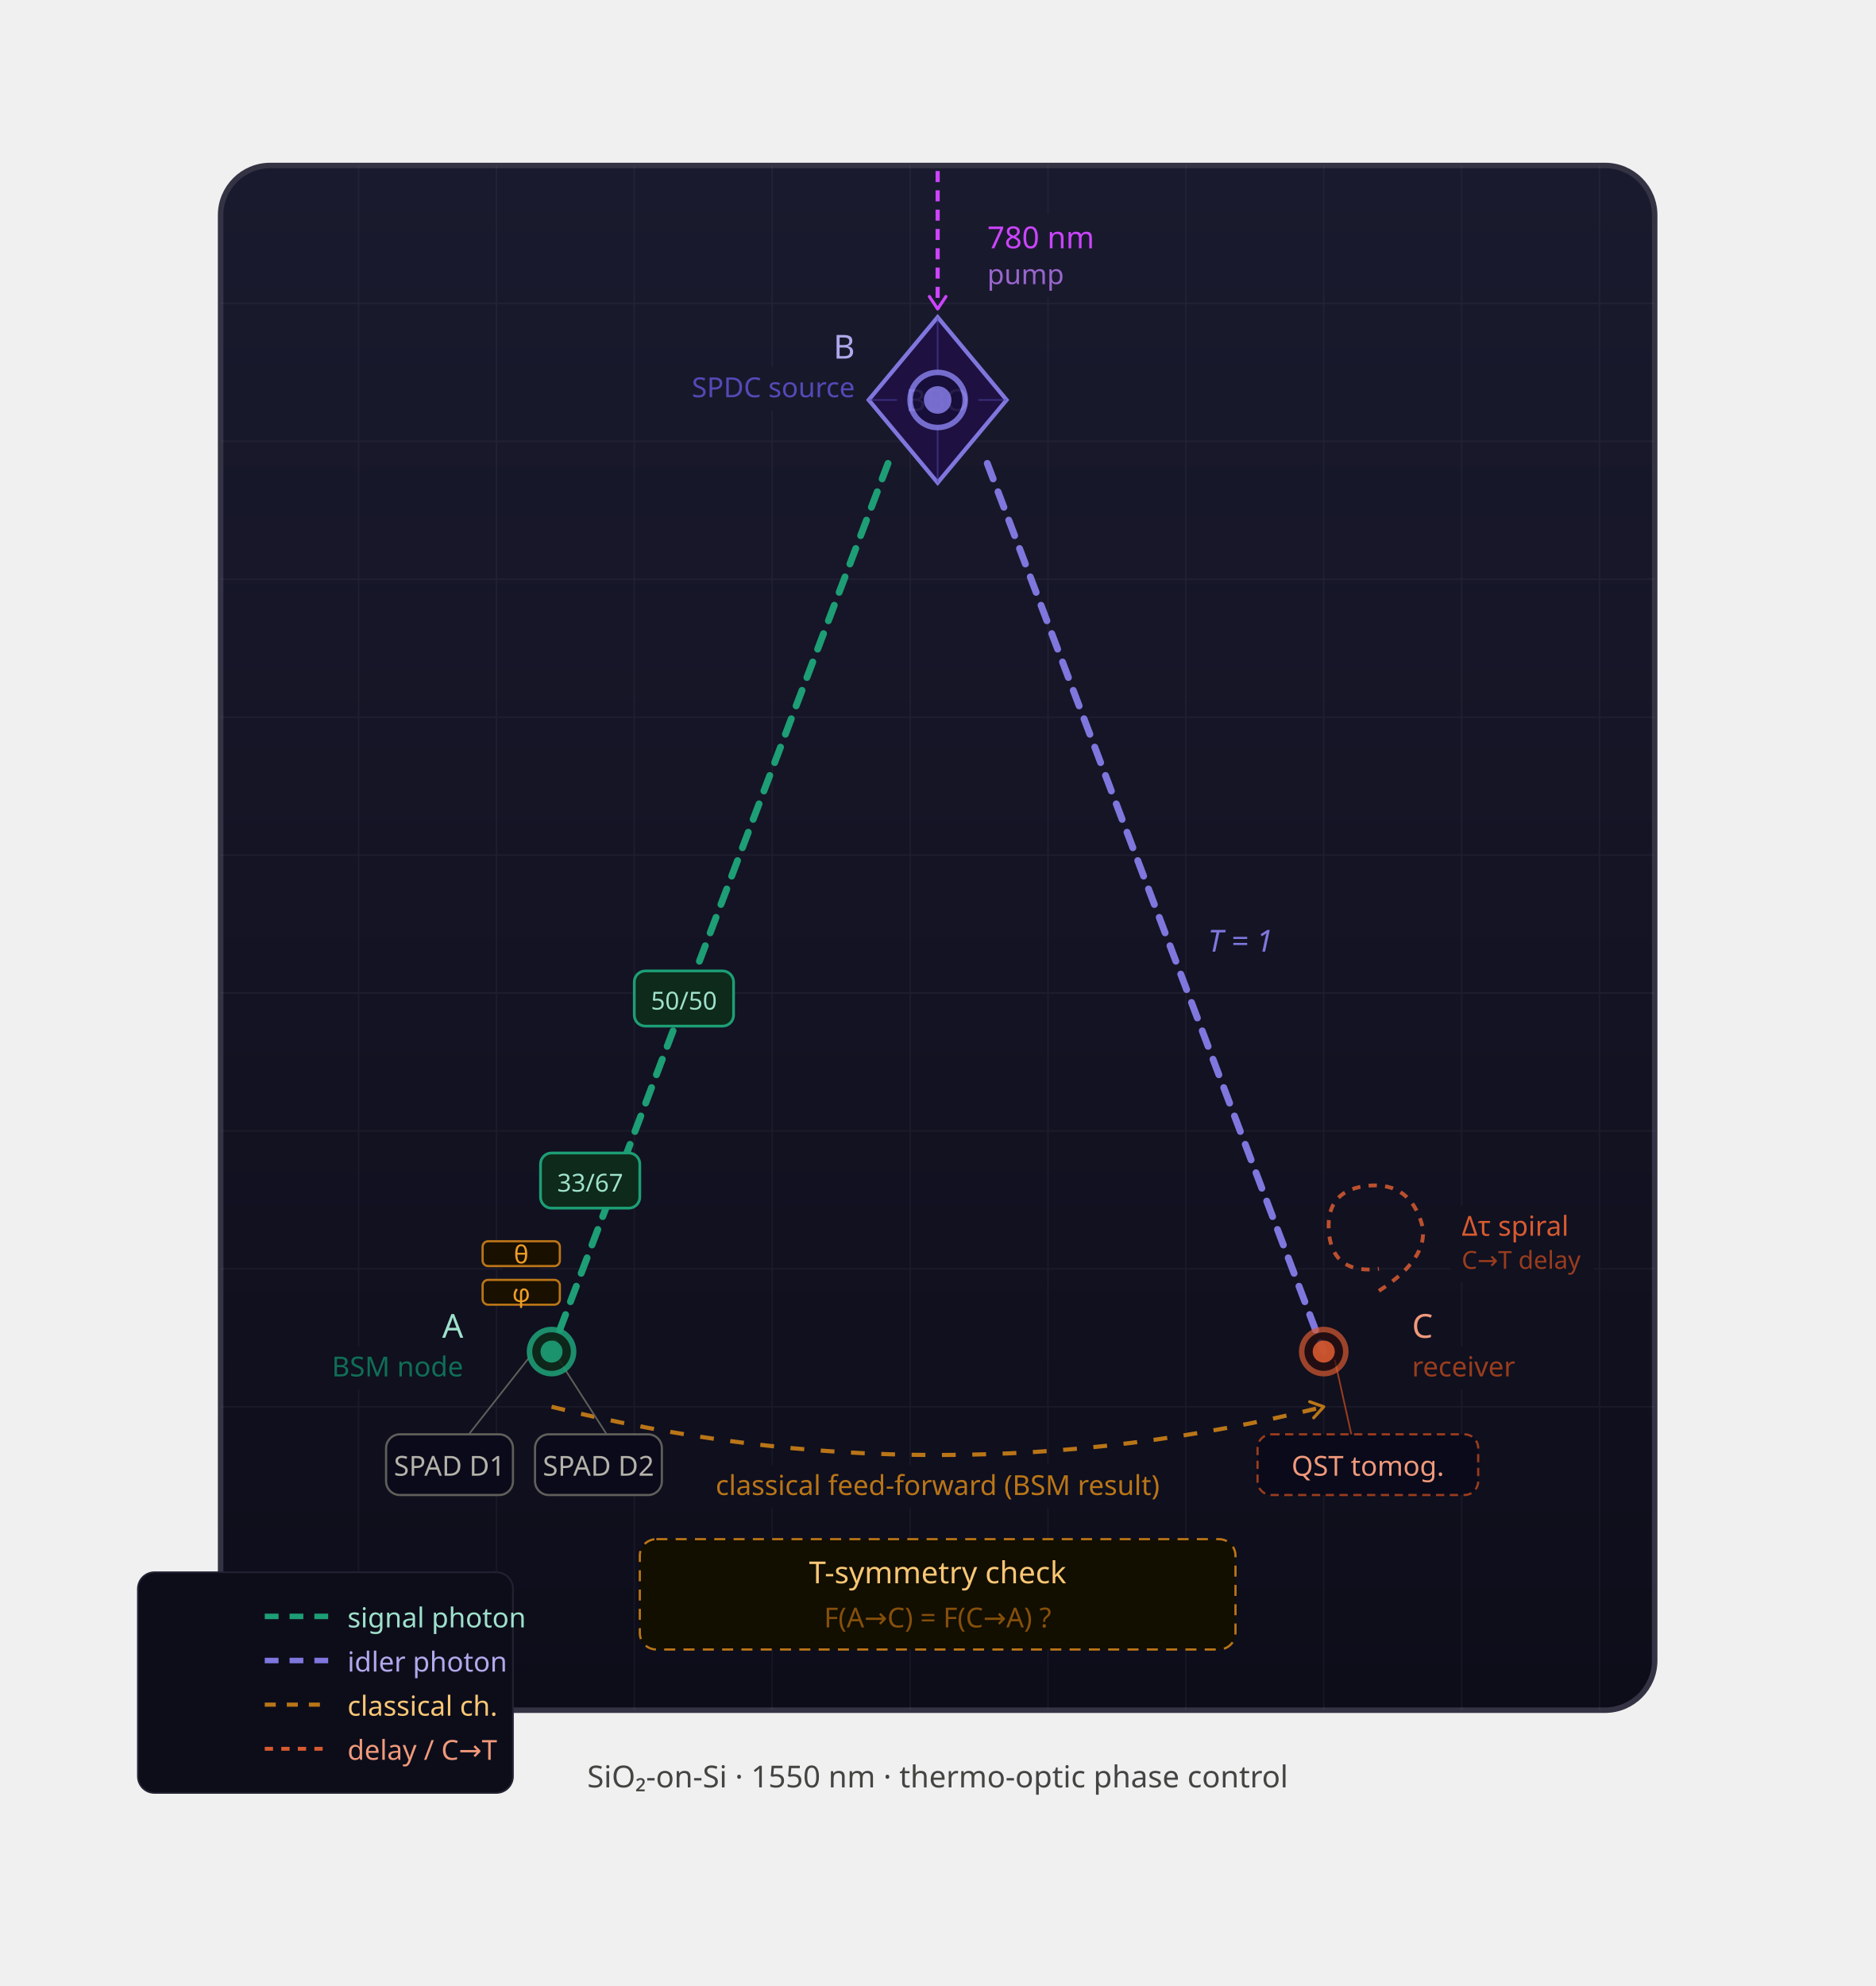
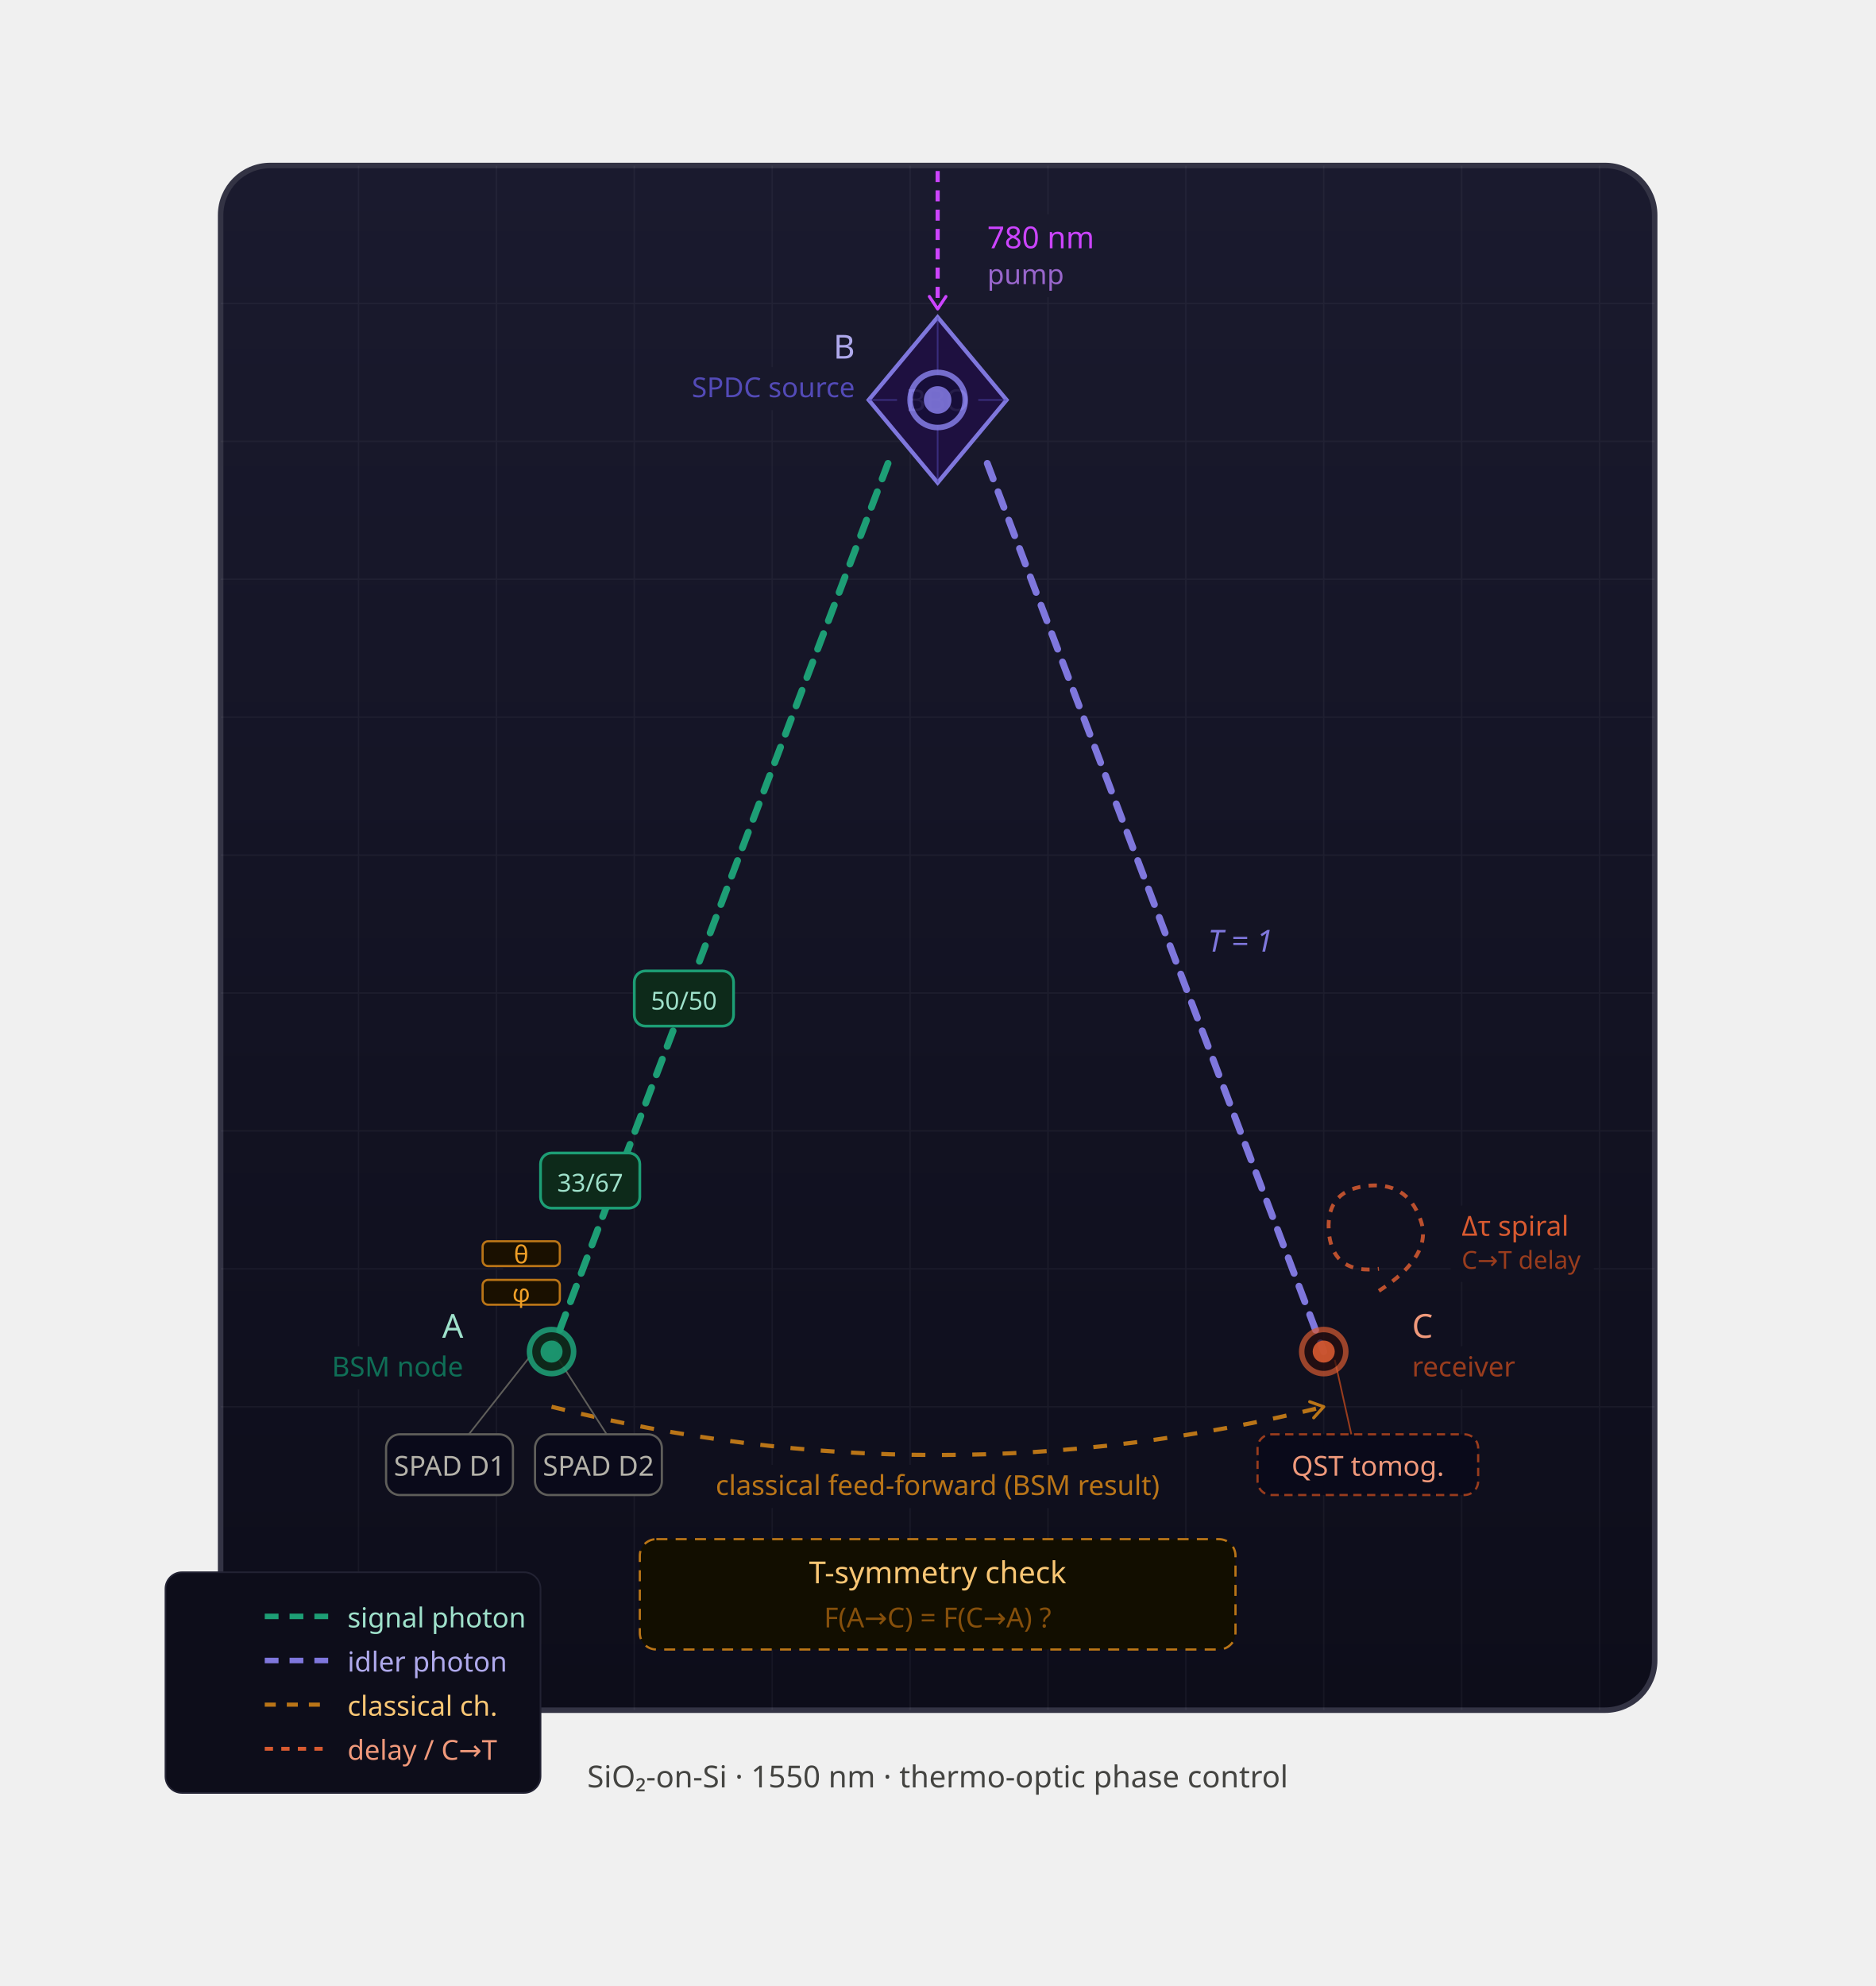
<svg xmlns="http://www.w3.org/2000/svg" width="100%" viewBox="0 0 680 720">
  <defs>
    <marker id="arrow" viewBox="0 0 10 10" refX="8" refY="5" markerWidth="5" markerHeight="5" orient="auto-start-reverse">
      <path d="M2 1L8 5L2 9" fill="none" stroke="context-stroke" stroke-width="1.5" stroke-linecap="round" stroke-linejoin="round" />
    </marker>
    <linearGradient id="chip-bg" x1="0" y1="0" x2="0" y2="1">
      <stop offset="0%" stop-color="#1a1a2e" />
      <stop offset="100%" stop-color="#0d0d1a" />
    </linearGradient>
    <clipPath id="chip-clip">
      <rect x="80" y="60" width="520" height="560" rx="18" />
    </clipPath>
    <mask id="imagine-text-gaps-x3tmwg" maskUnits="userSpaceOnUse">
      <rect x="0" y="0" width="680" height="720" fill="white" />
      <rect x="325.273" y="136.697" width="29.454" height="17.051" fill="black" rx="2" />
      <rect x="354" y="77.697" width="44.962" height="17.051" fill="black" rx="2" />
      <rect x="354" y="92.071" width="33.5" height="15.677" fill="black" rx="2" />
      <rect x="-15.967" y="-5.556" width="31.933" height="14.303" fill="black" rx="2" />
      <rect x="-15.967" y="-5.556" width="31.933" height="14.303" fill="black" rx="2" />
      <rect x="182.435" y="448.444" width="13.13" height="14.303" fill="black" rx="2" />
      <rect x="181.829" y="462.444" width="14.343" height="14.303" fill="black" rx="2" />
      <rect x="526" y="437.071" width="46.722" height="15.677" fill="black" rx="2" />
      <rect x="526" y="450.444" width="51.931" height="14.303" fill="black" rx="2" />
      <rect x="258.013" y="531.071" width="163.973" height="15.677" fill="black" rx="2" />
      <rect x="139.354" y="524.071" width="47.291" height="15.677" fill="black" rx="2" />
      <rect x="193.354" y="524.071" width="47.291" height="15.677" fill="black" rx="2" />
      <rect x="465.684" y="524.071" width="60.631" height="15.677" fill="black" rx="2" />
      <rect x="290.93" y="561.697" width="98.582" height="17.051" fill="black" rx="2" />
      <rect x="291.804" y="579.071" width="96.47" height="15.677" fill="black" rx="2" />
      <rect x="156.037" y="472.697" width="16.242" height="17.737" fill="black" rx="2" />
      <rect x="118.484" y="488.071" width="53.706" height="15.677" fill="black" rx="2" />
      <rect x="298.423" y="117.697" width="15.577" height="17.737" fill="black" rx="2" />
      <rect x="248.035" y="133.071" width="66.157" height="15.677" fill="black" rx="2" />
      <rect x="508" y="472.697" width="15.835" height="17.737" fill="black" rx="2" />
      <rect x="508" y="488.071" width="43.059" height="15.677" fill="black" rx="2" />
      <rect x="434" y="332.697" width="31.386" height="17.051" fill="black" rx="2" />
      <rect x="215.911" y="635.697" width="248.179" height="17.051" fill="black" rx="2" />
      <rect x="122" y="579.071" width="68.262" height="15.677" fill="black" rx="2" />
      <rect x="122" y="595.071" width="60.867" height="15.677" fill="black" rx="2" />
      <rect x="122" y="611.071" width="62.789" height="15.677" fill="black" rx="2" />
      <rect x="122" y="627.071" width="63.209" height="15.677" fill="black" rx="2" />
    </mask>
  </defs>
  <rect x="80" y="60" width="520" height="560" rx="18" fill="url(#chip-bg)" style="stroke:none;color:rgb(0, 0, 0);stroke-width:1px;stroke-linecap:butt;stroke-linejoin:miter;opacity:1;font-family:&quot;Anthropic Sans&quot;, -apple-system, BlinkMacSystemFont, &quot;Segoe UI&quot;, sans-serif;font-size:16px;font-weight:400;text-anchor:start;dominant-baseline:auto" />
  <rect x="80" y="60" width="520" height="560" rx="18" fill="none" stroke="#334" stroke-width="2" style="fill:none;stroke:rgb(51, 51, 68);color:rgb(0, 0, 0);stroke-width:2px;stroke-linecap:butt;stroke-linejoin:miter;opacity:1;font-family:&quot;Anthropic Sans&quot;, -apple-system, BlinkMacSystemFont, &quot;Segoe UI&quot;, sans-serif;font-size:16px;font-weight:400;text-anchor:start;dominant-baseline:auto" />
  <g clip-path="url(#chip-clip)" opacity="0.07" stroke="#aab" stroke-width="0.5" style="fill:rgb(0, 0, 0);stroke:rgb(170, 170, 187);color:rgb(0, 0, 0);stroke-width:0.5px;stroke-linecap:butt;stroke-linejoin:miter;opacity:0.07;font-family:&quot;Anthropic Sans&quot;, -apple-system, BlinkMacSystemFont, &quot;Segoe UI&quot;, sans-serif;font-size:16px;font-weight:400;text-anchor:start;dominant-baseline:auto">
    <line x1="80" y1="110" x2="600" y2="110" style="fill:rgb(0, 0, 0);stroke:rgb(170, 170, 187);color:rgb(0, 0, 0);stroke-width:0.5px;stroke-linecap:butt;stroke-linejoin:miter;opacity:1;font-family:&quot;Anthropic Sans&quot;, -apple-system, BlinkMacSystemFont, &quot;Segoe UI&quot;, sans-serif;font-size:16px;font-weight:400;text-anchor:start;dominant-baseline:auto" />
    <line x1="80" y1="160" x2="600" y2="160" style="fill:rgb(0, 0, 0);stroke:rgb(170, 170, 187);color:rgb(0, 0, 0);stroke-width:0.5px;stroke-linecap:butt;stroke-linejoin:miter;opacity:1;font-family:&quot;Anthropic Sans&quot;, -apple-system, BlinkMacSystemFont, &quot;Segoe UI&quot;, sans-serif;font-size:16px;font-weight:400;text-anchor:start;dominant-baseline:auto" />
    <line x1="80" y1="210" x2="600" y2="210" style="fill:rgb(0, 0, 0);stroke:rgb(170, 170, 187);color:rgb(0, 0, 0);stroke-width:0.5px;stroke-linecap:butt;stroke-linejoin:miter;opacity:1;font-family:&quot;Anthropic Sans&quot;, -apple-system, BlinkMacSystemFont, &quot;Segoe UI&quot;, sans-serif;font-size:16px;font-weight:400;text-anchor:start;dominant-baseline:auto" />
    <line x1="80" y1="260" x2="600" y2="260" style="fill:rgb(0, 0, 0);stroke:rgb(170, 170, 187);color:rgb(0, 0, 0);stroke-width:0.5px;stroke-linecap:butt;stroke-linejoin:miter;opacity:1;font-family:&quot;Anthropic Sans&quot;, -apple-system, BlinkMacSystemFont, &quot;Segoe UI&quot;, sans-serif;font-size:16px;font-weight:400;text-anchor:start;dominant-baseline:auto" />
    <line x1="80" y1="310" x2="600" y2="310" style="fill:rgb(0, 0, 0);stroke:rgb(170, 170, 187);color:rgb(0, 0, 0);stroke-width:0.5px;stroke-linecap:butt;stroke-linejoin:miter;opacity:1;font-family:&quot;Anthropic Sans&quot;, -apple-system, BlinkMacSystemFont, &quot;Segoe UI&quot;, sans-serif;font-size:16px;font-weight:400;text-anchor:start;dominant-baseline:auto" />
    <line x1="80" y1="360" x2="600" y2="360" style="fill:rgb(0, 0, 0);stroke:rgb(170, 170, 187);color:rgb(0, 0, 0);stroke-width:0.5px;stroke-linecap:butt;stroke-linejoin:miter;opacity:1;font-family:&quot;Anthropic Sans&quot;, -apple-system, BlinkMacSystemFont, &quot;Segoe UI&quot;, sans-serif;font-size:16px;font-weight:400;text-anchor:start;dominant-baseline:auto" />
    <line x1="80" y1="410" x2="600" y2="410" style="fill:rgb(0, 0, 0);stroke:rgb(170, 170, 187);color:rgb(0, 0, 0);stroke-width:0.5px;stroke-linecap:butt;stroke-linejoin:miter;opacity:1;font-family:&quot;Anthropic Sans&quot;, -apple-system, BlinkMacSystemFont, &quot;Segoe UI&quot;, sans-serif;font-size:16px;font-weight:400;text-anchor:start;dominant-baseline:auto" />
    <line x1="80" y1="460" x2="600" y2="460" mask="url(#imagine-text-gaps-x3tmwg)" style="fill:rgb(0, 0, 0);stroke:rgb(170, 170, 187);color:rgb(0, 0, 0);stroke-width:0.5px;stroke-linecap:butt;stroke-linejoin:miter;opacity:1;font-family:&quot;Anthropic Sans&quot;, -apple-system, BlinkMacSystemFont, &quot;Segoe UI&quot;, sans-serif;font-size:16px;font-weight:400;text-anchor:start;dominant-baseline:auto" />
    <line x1="80" y1="510" x2="600" y2="510" style="fill:rgb(0, 0, 0);stroke:rgb(170, 170, 187);color:rgb(0, 0, 0);stroke-width:0.5px;stroke-linecap:butt;stroke-linejoin:miter;opacity:1;font-family:&quot;Anthropic Sans&quot;, -apple-system, BlinkMacSystemFont, &quot;Segoe UI&quot;, sans-serif;font-size:16px;font-weight:400;text-anchor:start;dominant-baseline:auto" />
    <line x1="130" y1="60" x2="130" y2="620" mask="url(#imagine-text-gaps-x3tmwg)" style="fill:rgb(0, 0, 0);stroke:rgb(170, 170, 187);color:rgb(0, 0, 0);stroke-width:0.5px;stroke-linecap:butt;stroke-linejoin:miter;opacity:1;font-family:&quot;Anthropic Sans&quot;, -apple-system, BlinkMacSystemFont, &quot;Segoe UI&quot;, sans-serif;font-size:16px;font-weight:400;text-anchor:start;dominant-baseline:auto" />
    <line x1="180" y1="60" x2="180" y2="620" mask="url(#imagine-text-gaps-x3tmwg)" style="fill:rgb(0, 0, 0);stroke:rgb(170, 170, 187);color:rgb(0, 0, 0);stroke-width:0.5px;stroke-linecap:butt;stroke-linejoin:miter;opacity:1;font-family:&quot;Anthropic Sans&quot;, -apple-system, BlinkMacSystemFont, &quot;Segoe UI&quot;, sans-serif;font-size:16px;font-weight:400;text-anchor:start;dominant-baseline:auto" />
    <line x1="230" y1="60" x2="230" y2="620" mask="url(#imagine-text-gaps-x3tmwg)" style="fill:rgb(0, 0, 0);stroke:rgb(170, 170, 187);color:rgb(0, 0, 0);stroke-width:0.5px;stroke-linecap:butt;stroke-linejoin:miter;opacity:1;font-family:&quot;Anthropic Sans&quot;, -apple-system, BlinkMacSystemFont, &quot;Segoe UI&quot;, sans-serif;font-size:16px;font-weight:400;text-anchor:start;dominant-baseline:auto" />
    <line x1="280" y1="60" x2="280" y2="620" mask="url(#imagine-text-gaps-x3tmwg)" style="fill:rgb(0, 0, 0);stroke:rgb(170, 170, 187);color:rgb(0, 0, 0);stroke-width:0.5px;stroke-linecap:butt;stroke-linejoin:miter;opacity:1;font-family:&quot;Anthropic Sans&quot;, -apple-system, BlinkMacSystemFont, &quot;Segoe UI&quot;, sans-serif;font-size:16px;font-weight:400;text-anchor:start;dominant-baseline:auto" />
    <line x1="330" y1="60" x2="330" y2="620" mask="url(#imagine-text-gaps-x3tmwg)" style="fill:rgb(0, 0, 0);stroke:rgb(170, 170, 187);color:rgb(0, 0, 0);stroke-width:0.5px;stroke-linecap:butt;stroke-linejoin:miter;opacity:1;font-family:&quot;Anthropic Sans&quot;, -apple-system, BlinkMacSystemFont, &quot;Segoe UI&quot;, sans-serif;font-size:16px;font-weight:400;text-anchor:start;dominant-baseline:auto" />
    <line x1="380" y1="60" x2="380" y2="620" mask="url(#imagine-text-gaps-x3tmwg)" style="fill:rgb(0, 0, 0);stroke:rgb(170, 170, 187);color:rgb(0, 0, 0);stroke-width:0.5px;stroke-linecap:butt;stroke-linejoin:miter;opacity:1;font-family:&quot;Anthropic Sans&quot;, -apple-system, BlinkMacSystemFont, &quot;Segoe UI&quot;, sans-serif;font-size:16px;font-weight:400;text-anchor:start;dominant-baseline:auto" />
    <line x1="430" y1="60" x2="430" y2="620" style="fill:rgb(0, 0, 0);stroke:rgb(170, 170, 187);color:rgb(0, 0, 0);stroke-width:0.5px;stroke-linecap:butt;stroke-linejoin:miter;opacity:1;font-family:&quot;Anthropic Sans&quot;, -apple-system, BlinkMacSystemFont, &quot;Segoe UI&quot;, sans-serif;font-size:16px;font-weight:400;text-anchor:start;dominant-baseline:auto" />
    <line x1="480" y1="60" x2="480" y2="620" mask="url(#imagine-text-gaps-x3tmwg)" style="fill:rgb(0, 0, 0);stroke:rgb(170, 170, 187);color:rgb(0, 0, 0);stroke-width:0.5px;stroke-linecap:butt;stroke-linejoin:miter;opacity:1;font-family:&quot;Anthropic Sans&quot;, -apple-system, BlinkMacSystemFont, &quot;Segoe UI&quot;, sans-serif;font-size:16px;font-weight:400;text-anchor:start;dominant-baseline:auto" />
    <line x1="530" y1="60" x2="530" y2="620" mask="url(#imagine-text-gaps-x3tmwg)" style="fill:rgb(0, 0, 0);stroke:rgb(170, 170, 187);color:rgb(0, 0, 0);stroke-width:0.5px;stroke-linecap:butt;stroke-linejoin:miter;opacity:1;font-family:&quot;Anthropic Sans&quot;, -apple-system, BlinkMacSystemFont, &quot;Segoe UI&quot;, sans-serif;font-size:16px;font-weight:400;text-anchor:start;dominant-baseline:auto" />
    <line x1="580" y1="60" x2="580" y2="620" style="fill:rgb(0, 0, 0);stroke:rgb(170, 170, 187);color:rgb(0, 0, 0);stroke-width:0.5px;stroke-linecap:butt;stroke-linejoin:miter;opacity:1;font-family:&quot;Anthropic Sans&quot;, -apple-system, BlinkMacSystemFont, &quot;Segoe UI&quot;, sans-serif;font-size:16px;font-weight:400;text-anchor:start;dominant-baseline:auto" />
  </g>
  <polygon points="340,115  365,145  340,175  315,145" fill="#1e1040" stroke="#7F77DD" stroke-width="1.5" style="fill:rgb(30, 16, 64);stroke:rgb(127, 119, 221);color:rgb(0, 0, 0);stroke-width:1.5px;stroke-linecap:butt;stroke-linejoin:miter;opacity:1;font-family:&quot;Anthropic Sans&quot;, -apple-system, BlinkMacSystemFont, &quot;Segoe UI&quot;, sans-serif;font-size:16px;font-weight:400;text-anchor:start;dominant-baseline:auto" />
  <line x1="315" y1="145" x2="365" y2="145" stroke="#534AB7" stroke-width="0.6" opacity="0.5" mask="url(#imagine-text-gaps-x3tmwg)" style="fill:rgb(0, 0, 0);stroke:rgb(83, 74, 183);color:rgb(0, 0, 0);stroke-width:0.6px;stroke-linecap:butt;stroke-linejoin:miter;opacity:0.5;font-family:&quot;Anthropic Sans&quot;, -apple-system, BlinkMacSystemFont, &quot;Segoe UI&quot;, sans-serif;font-size:16px;font-weight:400;text-anchor:start;dominant-baseline:auto" />
  <line x1="340" y1="115" x2="340" y2="175" stroke="#534AB7" stroke-width="0.6" opacity="0.5" mask="url(#imagine-text-gaps-x3tmwg)" style="fill:rgb(0, 0, 0);stroke:rgb(83, 74, 183);color:rgb(0, 0, 0);stroke-width:0.6px;stroke-linecap:butt;stroke-linejoin:miter;opacity:0.5;font-family:&quot;Anthropic Sans&quot;, -apple-system, BlinkMacSystemFont, &quot;Segoe UI&quot;, sans-serif;font-size:16px;font-weight:400;text-anchor:start;dominant-baseline:auto" />
  <text x="340" y="149" text-anchor="middle" font-size="11" fill="#AFA9EC" font-family="sans-serif" font-weight="500" style="fill:rgb(175, 169, 236);stroke:none;color:rgb(0, 0, 0);stroke-width:1px;stroke-linecap:butt;stroke-linejoin:miter;opacity:1;font-family:sans-serif;font-size:11px;font-weight:500;text-anchor:middle;dominant-baseline:auto">BBO</text>
  <line x1="340" y1="62" x2="340" y2="112" stroke="#cc44ff" stroke-width="1.5" stroke-dasharray="4 3" marker-end="url(#arrow)" style="fill:rgb(0, 0, 0);stroke:rgb(204, 68, 255);color:rgb(0, 0, 0);stroke-width:1.5px;stroke-dasharray:4px, 3px;stroke-linecap:butt;stroke-linejoin:miter;opacity:1;font-family:&quot;Anthropic Sans&quot;, -apple-system, BlinkMacSystemFont, &quot;Segoe UI&quot;, sans-serif;font-size:16px;font-weight:400;text-anchor:start;dominant-baseline:auto" />
  <text x="358" y="90" font-size="11" fill="#cc44ff" font-family="sans-serif" style="fill:rgb(204, 68, 255);stroke:none;color:rgb(0, 0, 0);stroke-width:1px;stroke-linecap:butt;stroke-linejoin:miter;opacity:1;font-family:sans-serif;font-size:11px;font-weight:400;text-anchor:start;dominant-baseline:auto">780 nm</text>
  <text x="358" y="103" font-size="10" fill="#9966cc" font-family="sans-serif" style="fill:rgb(153, 102, 204);stroke:none;color:rgb(0, 0, 0);stroke-width:1px;stroke-linecap:butt;stroke-linejoin:miter;opacity:1;font-family:sans-serif;font-size:10px;font-weight:400;text-anchor:start;dominant-baseline:auto">pump</text>
  <path d="M322 168 L200 490" fill="none" stroke="#1D9E75" stroke-width="2.5" stroke-linecap="round" style="fill:none;stroke:rgb(29, 158, 117);color:rgb(0, 0, 0);stroke-width:2.5px;stroke-dasharray:6px, 5px;stroke-linecap:round;stroke-linejoin:miter;opacity:1;font-family:&quot;Anthropic Sans&quot;, -apple-system, BlinkMacSystemFont, &quot;Segoe UI&quot;, sans-serif;font-size:16px;font-weight:400;text-anchor:start;dominant-baseline:auto" />
  <path d="M358 168 L480 490" fill="none" stroke="#7F77DD" stroke-width="2.5" stroke-linecap="round" style="fill:none;stroke:rgb(127, 119, 221);color:rgb(0, 0, 0);stroke-width:2.5px;stroke-dasharray:6px, 5px;stroke-linecap:round;stroke-linejoin:miter;opacity:1;font-family:&quot;Anthropic Sans&quot;, -apple-system, BlinkMacSystemFont, &quot;Segoe UI&quot;, sans-serif;font-size:16px;font-weight:400;text-anchor:start;dominant-baseline:auto" />
  <g transform="translate(248,362)" style="fill:rgb(0, 0, 0);stroke:none;color:rgb(0, 0, 0);stroke-width:1px;stroke-linecap:butt;stroke-linejoin:miter;opacity:1;font-family:&quot;Anthropic Sans&quot;, -apple-system, BlinkMacSystemFont, &quot;Segoe UI&quot;, sans-serif;font-size:16px;font-weight:400;text-anchor:start;dominant-baseline:auto">
    <rect x="-18" y="-10" width="36" height="20" rx="4" fill="#0d2a1a" stroke="#1D9E75" stroke-width="1" style="fill:rgb(13, 42, 26);stroke:rgb(29, 158, 117);color:rgb(0, 0, 0);stroke-width:1px;stroke-linecap:butt;stroke-linejoin:miter;opacity:1;font-family:&quot;Anthropic Sans&quot;, -apple-system, BlinkMacSystemFont, &quot;Segoe UI&quot;, sans-serif;font-size:16px;font-weight:400;text-anchor:start;dominant-baseline:auto" />
    <line x1="-18" y1="10" x2="18" y2="-10" stroke="#5DCAA5" stroke-width="1" mask="url(#imagine-text-gaps-x3tmwg)" style="fill:rgb(0, 0, 0);stroke:rgb(93, 202, 165);color:rgb(0, 0, 0);stroke-width:1px;stroke-linecap:butt;stroke-linejoin:miter;opacity:1;font-family:&quot;Anthropic Sans&quot;, -apple-system, BlinkMacSystemFont, &quot;Segoe UI&quot;, sans-serif;font-size:16px;font-weight:400;text-anchor:start;dominant-baseline:auto" />
    <text x="0" y="4" text-anchor="middle" font-size="9" fill="#9FE1CB" font-family="sans-serif" style="fill:rgb(159, 225, 203);stroke:none;color:rgb(0, 0, 0);stroke-width:1px;stroke-linecap:butt;stroke-linejoin:miter;opacity:1;font-family:sans-serif;font-size:9px;font-weight:400;text-anchor:middle;dominant-baseline:auto">50/50</text>
  </g>
  <g transform="translate(214,428)" style="fill:rgb(0, 0, 0);stroke:none;color:rgb(0, 0, 0);stroke-width:1px;stroke-linecap:butt;stroke-linejoin:miter;opacity:1;font-family:&quot;Anthropic Sans&quot;, -apple-system, BlinkMacSystemFont, &quot;Segoe UI&quot;, sans-serif;font-size:16px;font-weight:400;text-anchor:start;dominant-baseline:auto">
    <rect x="-18" y="-10" width="36" height="20" rx="4" fill="#0d2a1a" stroke="#1D9E75" stroke-width="1" style="fill:rgb(13, 42, 26);stroke:rgb(29, 158, 117);color:rgb(0, 0, 0);stroke-width:1px;stroke-linecap:butt;stroke-linejoin:miter;opacity:1;font-family:&quot;Anthropic Sans&quot;, -apple-system, BlinkMacSystemFont, &quot;Segoe UI&quot;, sans-serif;font-size:16px;font-weight:400;text-anchor:start;dominant-baseline:auto" />
    <line x1="-18" y1="10" x2="18" y2="-10" stroke="#5DCAA5" stroke-width="1" mask="url(#imagine-text-gaps-x3tmwg)" style="fill:rgb(0, 0, 0);stroke:rgb(93, 202, 165);color:rgb(0, 0, 0);stroke-width:1px;stroke-linecap:butt;stroke-linejoin:miter;opacity:1;font-family:&quot;Anthropic Sans&quot;, -apple-system, BlinkMacSystemFont, &quot;Segoe UI&quot;, sans-serif;font-size:16px;font-weight:400;text-anchor:start;dominant-baseline:auto" />
    <text x="0" y="4" text-anchor="middle" font-size="9" fill="#9FE1CB" font-family="sans-serif" style="fill:rgb(159, 225, 203);stroke:none;color:rgb(0, 0, 0);stroke-width:1px;stroke-linecap:butt;stroke-linejoin:miter;opacity:1;font-family:sans-serif;font-size:9px;font-weight:400;text-anchor:middle;dominant-baseline:auto">33/67</text>
  </g>
  <rect x="175" y="450" width="28" height="9" rx="2" fill="#1a1000" stroke="#BA7517" stroke-width="0.8" style="fill:rgb(26, 16, 0);stroke:rgb(186, 117, 23);color:rgb(0, 0, 0);stroke-width:0.8px;stroke-linecap:butt;stroke-linejoin:miter;opacity:1;font-family:&quot;Anthropic Sans&quot;, -apple-system, BlinkMacSystemFont, &quot;Segoe UI&quot;, sans-serif;font-size:16px;font-weight:400;text-anchor:start;dominant-baseline:auto" />
  <text x="189" y="458" text-anchor="middle" font-size="9" fill="#EF9F27" font-family="sans-serif" style="fill:rgb(239, 159, 39);stroke:none;color:rgb(0, 0, 0);stroke-width:1px;stroke-linecap:butt;stroke-linejoin:miter;opacity:1;font-family:sans-serif;font-size:9px;font-weight:400;text-anchor:middle;dominant-baseline:auto">θ</text>
  <rect x="175" y="464" width="28" height="9" rx="2" fill="#1a1000" stroke="#BA7517" stroke-width="0.8" style="fill:rgb(26, 16, 0);stroke:rgb(186, 117, 23);color:rgb(0, 0, 0);stroke-width:0.8px;stroke-linecap:butt;stroke-linejoin:miter;opacity:1;font-family:&quot;Anthropic Sans&quot;, -apple-system, BlinkMacSystemFont, &quot;Segoe UI&quot;, sans-serif;font-size:16px;font-weight:400;text-anchor:start;dominant-baseline:auto" />
  <text x="189" y="472" text-anchor="middle" font-size="9" fill="#EF9F27" font-family="sans-serif" style="fill:rgb(239, 159, 39);stroke:none;color:rgb(0, 0, 0);stroke-width:1px;stroke-linecap:butt;stroke-linejoin:miter;opacity:1;font-family:sans-serif;font-size:9px;font-weight:400;text-anchor:middle;dominant-baseline:auto">φ</text>
  <path d="M500,468 Q520,455 515,442 Q510,428 495,430 Q480,432 482,448 Q484,462 500,460" fill="none" stroke="#D85A30" stroke-width="1.4" stroke-dasharray="3 3" opacity="0.85" style="fill:none;stroke:rgb(216, 90, 48);color:rgb(0, 0, 0);stroke-width:1.4px;stroke-dasharray:3px, 3px;stroke-linecap:butt;stroke-linejoin:miter;opacity:0.85;font-family:&quot;Anthropic Sans&quot;, -apple-system, BlinkMacSystemFont, &quot;Segoe UI&quot;, sans-serif;font-size:16px;font-weight:400;text-anchor:start;dominant-baseline:auto" />
  <text x="530" y="448" font-size="10" fill="#D85A30" font-family="sans-serif" style="fill:rgb(216, 90, 48);stroke:none;color:rgb(0, 0, 0);stroke-width:1px;stroke-linecap:butt;stroke-linejoin:miter;opacity:1;font-family:sans-serif;font-size:10px;font-weight:400;text-anchor:start;dominant-baseline:auto">Δτ spiral</text>
  <text x="530" y="460" font-size="9" fill="#993C1D" font-family="sans-serif" style="fill:rgb(153, 60, 29);stroke:none;color:rgb(0, 0, 0);stroke-width:1px;stroke-linecap:butt;stroke-linejoin:miter;opacity:1;font-family:sans-serif;font-size:9px;font-weight:400;text-anchor:start;dominant-baseline:auto">C→T delay</text>
  <path d="M200 510 Q340 545 480 510" fill="none" stroke="#BA7517" stroke-width="1.5" stroke-dasharray="5 4" marker-end="url(#arrow)" style="fill:none;stroke:rgb(186, 117, 23);color:rgb(0, 0, 0);stroke-width:1.5px;stroke-dasharray:5px, 6px;stroke-linecap:butt;stroke-linejoin:miter;opacity:1;font-family:&quot;Anthropic Sans&quot;, -apple-system, BlinkMacSystemFont, &quot;Segoe UI&quot;, sans-serif;font-size:16px;font-weight:400;text-anchor:start;dominant-baseline:auto" />
  <text x="340" y="542" text-anchor="middle" font-size="10" fill="#BA7517" font-family="sans-serif" style="fill:rgb(186, 117, 23);stroke:none;color:rgb(0, 0, 0);stroke-width:1px;stroke-linecap:butt;stroke-linejoin:miter;opacity:1;font-family:sans-serif;font-size:10px;font-weight:400;text-anchor:middle;dominant-baseline:auto">classical feed-forward  (BSM result)</text>
  <rect x="140" y="520" width="46" height="22" rx="5" fill="#0a0a1a" stroke="#5F5E5A" stroke-width="0.8" style="fill:rgb(10, 10, 26);stroke:rgb(95, 94, 90);color:rgb(0, 0, 0);stroke-width:0.8px;stroke-linecap:butt;stroke-linejoin:miter;opacity:1;font-family:&quot;Anthropic Sans&quot;, -apple-system, BlinkMacSystemFont, &quot;Segoe UI&quot;, sans-serif;font-size:16px;font-weight:400;text-anchor:start;dominant-baseline:auto" />
  <text x="163" y="535" text-anchor="middle" font-size="10" fill="#B4B2A9" font-family="sans-serif" style="fill:rgb(180, 178, 169);stroke:none;color:rgb(0, 0, 0);stroke-width:1px;stroke-linecap:butt;stroke-linejoin:miter;opacity:1;font-family:sans-serif;font-size:10px;font-weight:400;text-anchor:middle;dominant-baseline:auto">SPAD D1</text>
  <rect x="194" y="520" width="46" height="22" rx="5" fill="#0a0a1a" stroke="#5F5E5A" stroke-width="0.8" style="fill:rgb(10, 10, 26);stroke:rgb(95, 94, 90);color:rgb(0, 0, 0);stroke-width:0.8px;stroke-linecap:butt;stroke-linejoin:miter;opacity:1;font-family:&quot;Anthropic Sans&quot;, -apple-system, BlinkMacSystemFont, &quot;Segoe UI&quot;, sans-serif;font-size:16px;font-weight:400;text-anchor:start;dominant-baseline:auto" />
  <text x="217" y="535" text-anchor="middle" font-size="10" fill="#B4B2A9" font-family="sans-serif" style="fill:rgb(180, 178, 169);stroke:none;color:rgb(0, 0, 0);stroke-width:1px;stroke-linecap:butt;stroke-linejoin:miter;opacity:1;font-family:sans-serif;font-size:10px;font-weight:400;text-anchor:middle;dominant-baseline:auto">SPAD D2</text>
  <line x1="170" y1="520" x2="192" y2="492" stroke="#5F5E5A" stroke-width="0.6" style="fill:rgb(0, 0, 0);stroke:rgb(95, 94, 90);color:rgb(0, 0, 0);stroke-width:0.6px;stroke-linecap:butt;stroke-linejoin:miter;opacity:1;font-family:&quot;Anthropic Sans&quot;, -apple-system, BlinkMacSystemFont, &quot;Segoe UI&quot;, sans-serif;font-size:16px;font-weight:400;text-anchor:start;dominant-baseline:auto" />
  <line x1="220" y1="520" x2="202" y2="492" stroke="#5F5E5A" stroke-width="0.6" style="fill:rgb(0, 0, 0);stroke:rgb(95, 94, 90);color:rgb(0, 0, 0);stroke-width:0.6px;stroke-linecap:butt;stroke-linejoin:miter;opacity:1;font-family:&quot;Anthropic Sans&quot;, -apple-system, BlinkMacSystemFont, &quot;Segoe UI&quot;, sans-serif;font-size:16px;font-weight:400;text-anchor:start;dominant-baseline:auto" />
  <rect x="456" y="520" width="80" height="22" rx="5" fill="#0a0a1a" stroke="#993C1D" stroke-width="0.8" stroke-dasharray="3 2" style="fill:rgb(10, 10, 26);stroke:rgb(153, 60, 29);color:rgb(0, 0, 0);stroke-width:0.8px;stroke-dasharray:3px, 2px;stroke-linecap:butt;stroke-linejoin:miter;opacity:1;font-family:&quot;Anthropic Sans&quot;, -apple-system, BlinkMacSystemFont, &quot;Segoe UI&quot;, sans-serif;font-size:16px;font-weight:400;text-anchor:start;dominant-baseline:auto" />
  <text x="496" y="535" text-anchor="middle" font-size="10" fill="#F0997B" font-family="sans-serif" style="fill:rgb(240, 153, 123);stroke:none;color:rgb(0, 0, 0);stroke-width:1px;stroke-linecap:butt;stroke-linejoin:miter;opacity:1;font-family:sans-serif;font-size:10px;font-weight:400;text-anchor:middle;dominant-baseline:auto">QST tomog.</text>
  <line x1="490" y1="520" x2="484" y2="493" stroke="#993C1D" stroke-width="0.6" style="fill:rgb(0, 0, 0);stroke:rgb(153, 60, 29);color:rgb(0, 0, 0);stroke-width:0.6px;stroke-linecap:butt;stroke-linejoin:miter;opacity:1;font-family:&quot;Anthropic Sans&quot;, -apple-system, BlinkMacSystemFont, &quot;Segoe UI&quot;, sans-serif;font-size:16px;font-weight:400;text-anchor:start;dominant-baseline:auto" />
  <rect x="232" y="558" width="216" height="40" rx="6" fill="#120e00" stroke="#BA7517" stroke-width="0.8" stroke-dasharray="4 3" style="fill:rgb(18, 14, 0);stroke:rgb(186, 117, 23);color:rgb(0, 0, 0);stroke-width:0.8px;stroke-dasharray:4px, 3px;stroke-linecap:butt;stroke-linejoin:miter;opacity:1;font-family:&quot;Anthropic Sans&quot;, -apple-system, BlinkMacSystemFont, &quot;Segoe UI&quot;, sans-serif;font-size:16px;font-weight:400;text-anchor:start;dominant-baseline:auto" />
  <text x="340" y="574" text-anchor="middle" font-size="11" fill="#FAC775" font-family="sans-serif" font-weight="500" style="fill:rgb(250, 199, 117);stroke:none;color:rgb(0, 0, 0);stroke-width:1px;stroke-linecap:butt;stroke-linejoin:miter;opacity:1;font-family:sans-serif;font-size:11px;font-weight:500;text-anchor:middle;dominant-baseline:auto">T-symmetry check</text>
  <text x="340" y="590" text-anchor="middle" font-size="10" fill="#854F0B" font-family="sans-serif" style="fill:rgb(133, 79, 11);stroke:none;color:rgb(0, 0, 0);stroke-width:1px;stroke-linecap:butt;stroke-linejoin:miter;opacity:1;font-family:sans-serif;font-size:10px;font-weight:400;text-anchor:middle;dominant-baseline:auto">F(A→C) = F(C→A) ?</text>
  <circle cx="200" cy="490" r="8" fill="#0d2a1a" stroke="#1D9E75" stroke-width="2" style="fill:rgb(13, 42, 26);stroke:rgb(29, 158, 117);color:rgb(0, 0, 0);stroke-width:2px;stroke-linecap:butt;stroke-linejoin:miter;opacity:0.886;font-family:&quot;Anthropic Sans&quot;, -apple-system, BlinkMacSystemFont, &quot;Segoe UI&quot;, sans-serif;font-size:16px;font-weight:400;text-anchor:start;dominant-baseline:auto" />
  <circle cx="200" cy="490" r="4" fill="#1D9E75" opacity="0.9" style="fill:rgb(29, 158, 117);stroke:none;color:rgb(0, 0, 0);stroke-width:1px;stroke-linecap:butt;stroke-linejoin:miter;opacity:0.9;font-family:&quot;Anthropic Sans&quot;, -apple-system, BlinkMacSystemFont, &quot;Segoe UI&quot;, sans-serif;font-size:16px;font-weight:400;text-anchor:start;dominant-baseline:auto" />
  <text x="168" y="485" text-anchor="end" font-size="12" fill="#9FE1CB" font-family="sans-serif" font-weight="500" style="fill:rgb(159, 225, 203);stroke:none;color:rgb(0, 0, 0);stroke-width:1px;stroke-linecap:butt;stroke-linejoin:miter;opacity:1;font-family:sans-serif;font-size:12px;font-weight:500;text-anchor:end;dominant-baseline:auto">A</text>
  <text x="168" y="499" text-anchor="end" font-size="10" fill="#0F6E56" font-family="sans-serif" style="fill:rgb(15, 110, 86);stroke:none;color:rgb(0, 0, 0);stroke-width:1px;stroke-linecap:butt;stroke-linejoin:miter;opacity:1;font-family:sans-serif;font-size:10px;font-weight:400;text-anchor:end;dominant-baseline:auto">BSM node</text>
  <circle cx="340" cy="145" r="10" fill="#160d38" stroke="#7F77DD" stroke-width="2" style="fill:rgb(22, 13, 56);stroke:rgb(127, 119, 221);color:rgb(0, 0, 0);stroke-width:2px;stroke-linecap:butt;stroke-linejoin:miter;opacity:0.897;font-family:&quot;Anthropic Sans&quot;, -apple-system, BlinkMacSystemFont, &quot;Segoe UI&quot;, sans-serif;font-size:16px;font-weight:400;text-anchor:start;dominant-baseline:auto" />
  <circle cx="340" cy="145" r="5" fill="#7F77DD" opacity="0.9" style="fill:rgb(127, 119, 221);stroke:none;color:rgb(0, 0, 0);stroke-width:1px;stroke-linecap:butt;stroke-linejoin:miter;opacity:0.9;font-family:&quot;Anthropic Sans&quot;, -apple-system, BlinkMacSystemFont, &quot;Segoe UI&quot;, sans-serif;font-size:16px;font-weight:400;text-anchor:start;dominant-baseline:auto" />
  <text x="310" y="130" text-anchor="end" font-size="12" fill="#AFA9EC" font-family="sans-serif" font-weight="500" style="fill:rgb(175, 169, 236);stroke:none;color:rgb(0, 0, 0);stroke-width:1px;stroke-linecap:butt;stroke-linejoin:miter;opacity:1;font-family:sans-serif;font-size:12px;font-weight:500;text-anchor:end;dominant-baseline:auto">B</text>
  <text x="310" y="144" text-anchor="end" font-size="10" fill="#534AB7" font-family="sans-serif" style="fill:rgb(83, 74, 183);stroke:none;color:rgb(0, 0, 0);stroke-width:1px;stroke-linecap:butt;stroke-linejoin:miter;opacity:1;font-family:sans-serif;font-size:10px;font-weight:400;text-anchor:end;dominant-baseline:auto">SPDC source</text>
  <circle cx="480" cy="490" r="8" fill="#2a0d0d" stroke="#D85A30" stroke-width="2" style="fill:rgb(42, 13, 13);stroke:rgb(216, 90, 48);color:rgb(0, 0, 0);stroke-width:2px;stroke-linecap:butt;stroke-linejoin:miter;opacity:0.699;font-family:&quot;Anthropic Sans&quot;, -apple-system, BlinkMacSystemFont, &quot;Segoe UI&quot;, sans-serif;font-size:16px;font-weight:400;text-anchor:start;dominant-baseline:auto" />
  <circle cx="480" cy="490" r="4" fill="#D85A30" opacity="0.9" style="fill:rgb(216, 90, 48);stroke:none;color:rgb(0, 0, 0);stroke-width:1px;stroke-linecap:butt;stroke-linejoin:miter;opacity:0.9;font-family:&quot;Anthropic Sans&quot;, -apple-system, BlinkMacSystemFont, &quot;Segoe UI&quot;, sans-serif;font-size:16px;font-weight:400;text-anchor:start;dominant-baseline:auto" />
  <text x="512" y="485" font-size="12" fill="#F0997B" font-family="sans-serif" font-weight="500" style="fill:rgb(240, 153, 123);stroke:none;color:rgb(0, 0, 0);stroke-width:1px;stroke-linecap:butt;stroke-linejoin:miter;opacity:1;font-family:sans-serif;font-size:12px;font-weight:500;text-anchor:start;dominant-baseline:auto">C</text>
  <text x="512" y="499" font-size="10" fill="#993C1D" font-family="sans-serif" style="fill:rgb(153, 60, 29);stroke:none;color:rgb(0, 0, 0);stroke-width:1px;stroke-linecap:butt;stroke-linejoin:miter;opacity:1;font-family:sans-serif;font-size:10px;font-weight:400;text-anchor:start;dominant-baseline:auto">receiver</text>
  <text x="438" y="345" font-size="11" fill="#7F77DD" font-family="sans-serif" font-style="italic" style="fill:rgb(127, 119, 221);stroke:none;color:rgb(0, 0, 0);stroke-width:1px;stroke-linecap:butt;stroke-linejoin:miter;opacity:1;font-family:sans-serif;font-size:11px;font-weight:400;font-style:italic;text-anchor:start;dominant-baseline:auto">T = 1</text>
  <text x="340" y="648" text-anchor="middle" font-size="11" fill="#444441" font-family="sans-serif" style="fill:rgb(68, 68, 65);stroke:none;color:rgb(0, 0, 0);stroke-width:1px;stroke-linecap:butt;stroke-linejoin:miter;opacity:1;font-family:sans-serif;font-size:11px;font-weight:400;text-anchor:middle;dominant-baseline:auto">SiO₂-on-Si  ·  1550 nm  ·  thermo-optic phase control</text>
-   <rect x="50" y="570" width="136" height="80" rx="6" fill="#0d0d1a" stroke="#223" stroke-width="0.6" style="fill:rgb(13, 13, 26);stroke:rgb(34, 34, 51);color:rgb(0, 0, 0);stroke-width:0.6px;stroke-linecap:butt;stroke-linejoin:miter;opacity:1;font-family:&quot;Anthropic Sans&quot;, -apple-system, BlinkMacSystemFont, &quot;Segoe UI&quot;, sans-serif;font-size:16px;font-weight:400;text-anchor:start;dominant-baseline:auto" />
+   <rect x="60" y="570" width="136" height="80" rx="6" fill="#0d0d1a" stroke="#223" stroke-width="0.6" style="fill:rgb(13, 13, 26);stroke:rgb(34, 34, 51);color:rgb(0, 0, 0);stroke-width:0.6px;stroke-linecap:butt;stroke-linejoin:miter;opacity:1;font-family:&quot;Anthropic Sans&quot;, -apple-system, BlinkMacSystemFont, &quot;Segoe UI&quot;, sans-serif;font-size:16px;font-weight:400;text-anchor:start;dominant-baseline:auto" />
  <line x1="96" y1="586" x2="120" y2="586" stroke="#1D9E75" stroke-width="2" stroke-dasharray="5 4" style="fill:rgb(0, 0, 0);stroke:rgb(29, 158, 117);color:rgb(0, 0, 0);stroke-width:2px;stroke-dasharray:5px, 4px;stroke-linecap:butt;stroke-linejoin:miter;opacity:1;font-family:&quot;Anthropic Sans&quot;, -apple-system, BlinkMacSystemFont, &quot;Segoe UI&quot;, sans-serif;font-size:16px;font-weight:400;text-anchor:start;dominant-baseline:auto" />
  <text x="126" y="590" font-size="10" fill="#9FE1CB" font-family="sans-serif" style="fill:rgb(159, 225, 203);stroke:none;color:rgb(0, 0, 0);stroke-width:1px;stroke-linecap:butt;stroke-linejoin:miter;opacity:1;font-family:sans-serif;font-size:10px;font-weight:400;text-anchor:start;dominant-baseline:auto">signal photon</text>
  <line x1="96" y1="602" x2="120" y2="602" stroke="#7F77DD" stroke-width="2" stroke-dasharray="5 4" style="fill:rgb(0, 0, 0);stroke:rgb(127, 119, 221);color:rgb(0, 0, 0);stroke-width:2px;stroke-dasharray:5px, 4px;stroke-linecap:butt;stroke-linejoin:miter;opacity:1;font-family:&quot;Anthropic Sans&quot;, -apple-system, BlinkMacSystemFont, &quot;Segoe UI&quot;, sans-serif;font-size:16px;font-weight:400;text-anchor:start;dominant-baseline:auto" />
  <text x="126" y="606" font-size="10" fill="#AFA9EC" font-family="sans-serif" style="fill:rgb(175, 169, 236);stroke:none;color:rgb(0, 0, 0);stroke-width:1px;stroke-linecap:butt;stroke-linejoin:miter;opacity:1;font-family:sans-serif;font-size:10px;font-weight:400;text-anchor:start;dominant-baseline:auto">idler photon</text>
  <line x1="96" y1="618" x2="120" y2="618" stroke="#BA7517" stroke-width="1.5" stroke-dasharray="4 4" style="fill:rgb(0, 0, 0);stroke:rgb(186, 117, 23);color:rgb(0, 0, 0);stroke-width:1.5px;stroke-dasharray:4px, 4px;stroke-linecap:butt;stroke-linejoin:miter;opacity:1;font-family:&quot;Anthropic Sans&quot;, -apple-system, BlinkMacSystemFont, &quot;Segoe UI&quot;, sans-serif;font-size:16px;font-weight:400;text-anchor:start;dominant-baseline:auto" />
  <text x="126" y="622" font-size="10" fill="#FAC775" font-family="sans-serif" style="fill:rgb(250, 199, 117);stroke:none;color:rgb(0, 0, 0);stroke-width:1px;stroke-linecap:butt;stroke-linejoin:miter;opacity:1;font-family:sans-serif;font-size:10px;font-weight:400;text-anchor:start;dominant-baseline:auto">classical ch.</text>
  <line x1="96" y1="634" x2="120" y2="634" stroke="#D85A30" stroke-width="1.4" stroke-dasharray="3 3" style="fill:rgb(0, 0, 0);stroke:rgb(216, 90, 48);color:rgb(0, 0, 0);stroke-width:1.4px;stroke-dasharray:3px, 3px;stroke-linecap:butt;stroke-linejoin:miter;opacity:1;font-family:&quot;Anthropic Sans&quot;, -apple-system, BlinkMacSystemFont, &quot;Segoe UI&quot;, sans-serif;font-size:16px;font-weight:400;text-anchor:start;dominant-baseline:auto" />
  <text x="126" y="638" font-size="10" fill="#F0997B" font-family="sans-serif" style="fill:rgb(240, 153, 123);stroke:none;color:rgb(0, 0, 0);stroke-width:1px;stroke-linecap:butt;stroke-linejoin:miter;opacity:1;font-family:sans-serif;font-size:10px;font-weight:400;text-anchor:start;dominant-baseline:auto">delay / C→T</text>
</svg>
